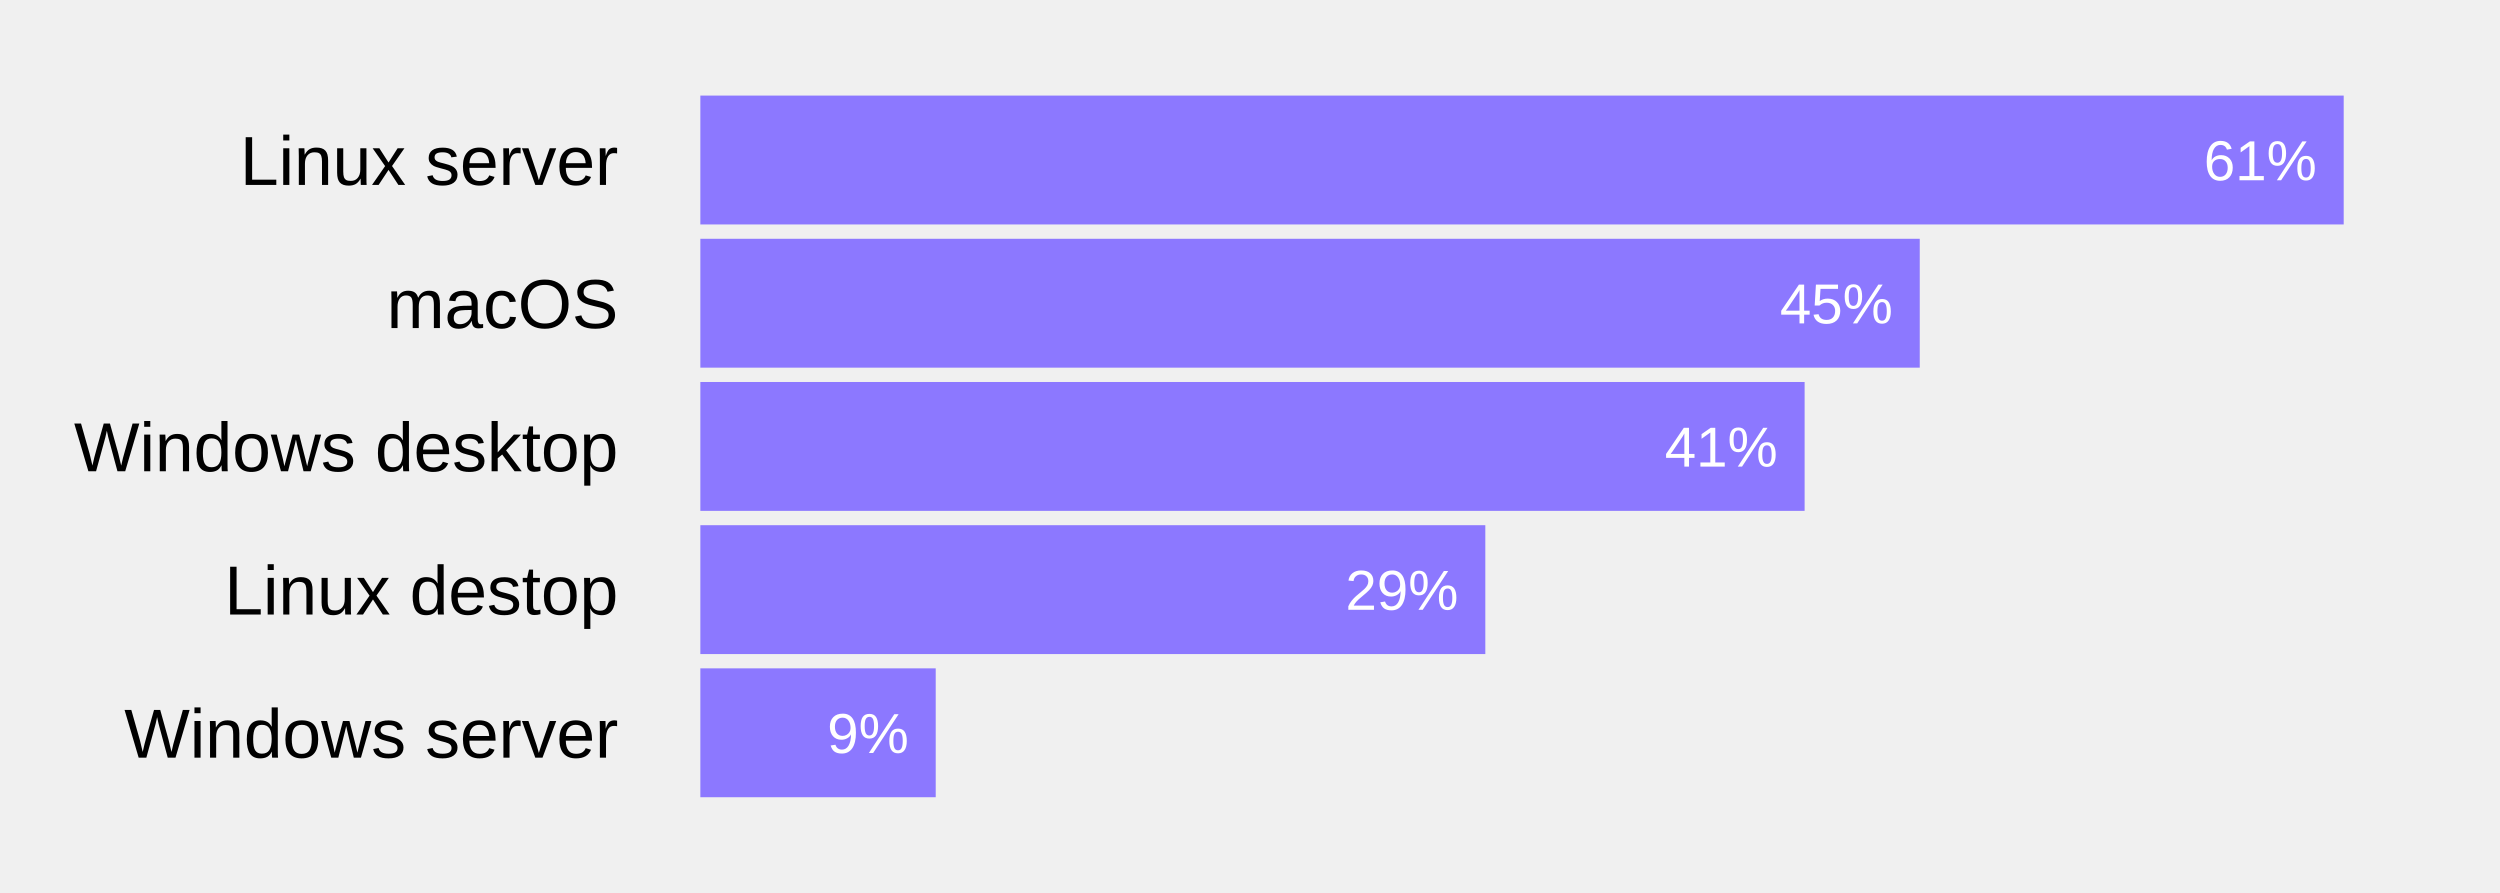
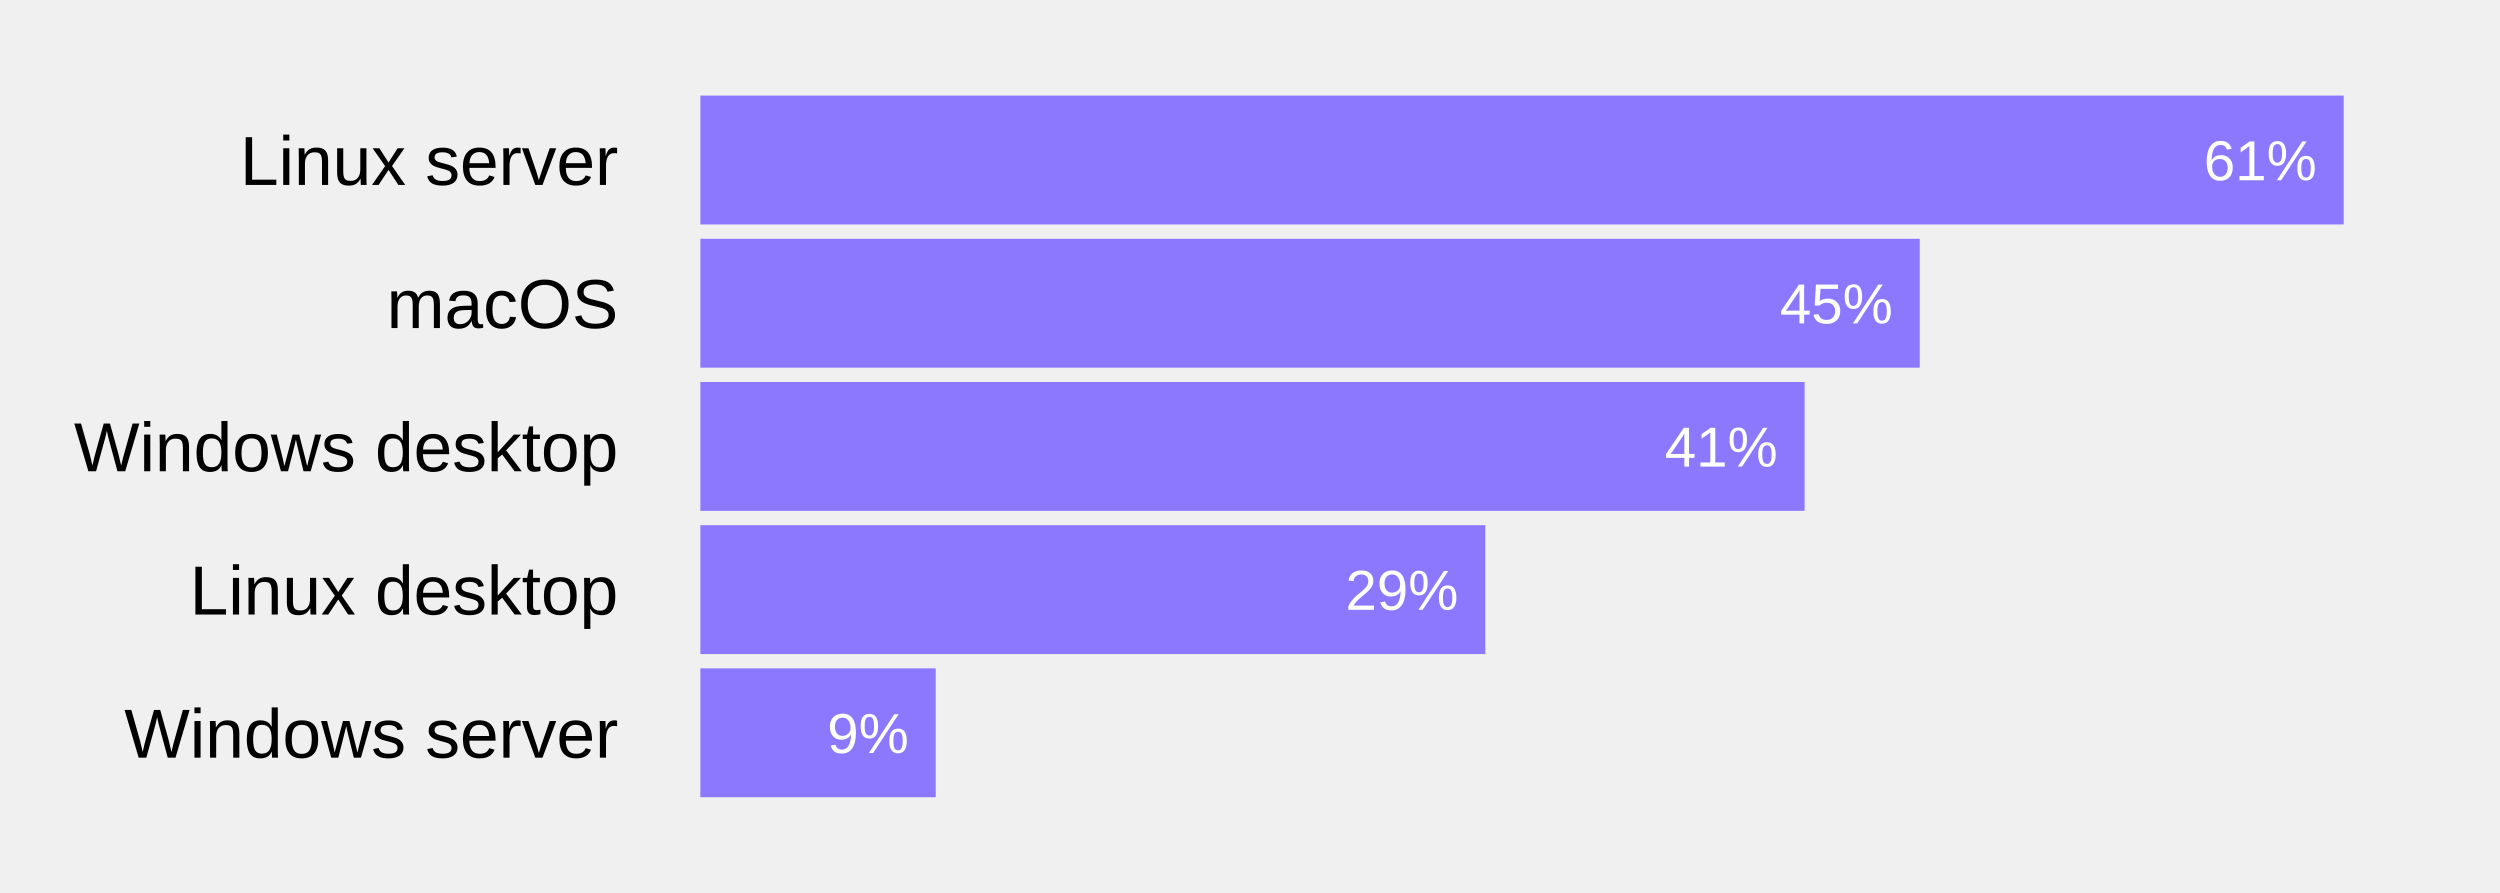
<svg xmlns="http://www.w3.org/2000/svg" class="svglite" width="504.00pt" height="180.00pt" viewBox="0 0 504.00 180.00">
  <defs>
    <style type="text/css">
    .svglite line, .svglite polyline, .svglite polygon, .svglite path, .svglite rect, .svglite circle {
      fill: none;
      stroke: #000000;
      stroke-linecap: round;
      stroke-linejoin: round;
      stroke-miterlimit: 10.00;
    }
    .svglite text {
      white-space: pre;
    }
  </style>
  </defs>
  <rect width="100%" height="100%" style="stroke: none; fill: none;" />
  <defs>
    <clipPath id="cpMC4wMHw1MDQuMDB8MC4wMHwxODAuMDA=">
      <rect x="0.00" y="0.00" width="504.00" height="180.00" />
    </clipPath>
  </defs>
  <g clip-path="url(#cpMC4wMHw1MDQuMDB8MC4wMHwxODAuMDA=)">
    <rect x="141.19" y="19.27" width="331.30" height="25.98" style="stroke-width: 1.07; stroke: none; stroke-linecap: butt; stroke-linejoin: miter; fill: #8C78FF;" />
    <rect x="141.19" y="48.14" width="245.83" height="25.98" style="stroke-width: 1.07; stroke: none; stroke-linecap: butt; stroke-linejoin: miter; fill: #8C78FF;" />
    <rect x="141.19" y="77.01" width="222.62" height="25.98" style="stroke-width: 1.07; stroke: none; stroke-linecap: butt; stroke-linejoin: miter; fill: #8C78FF;" />
    <rect x="141.19" y="105.88" width="158.25" height="25.98" style="stroke-width: 1.07; stroke: none; stroke-linecap: butt; stroke-linejoin: miter; fill: #8C78FF;" />
    <rect x="141.19" y="134.74" width="47.45" height="25.98" style="stroke-width: 1.07; stroke: none; stroke-linecap: butt; stroke-linejoin: miter; fill: #8C78FF;" />
    <text x="467.07" y="36.34" text-anchor="end" style="font-size: 11.38px;fill: #FFFFFF; font-family: &quot;Arial&quot;;" textLength="22.77px" lengthAdjust="spacingAndGlyphs">61%</text>
    <text x="381.60" y="65.20" text-anchor="end" style="font-size: 11.38px;fill: #FFFFFF; font-family: &quot;Arial&quot;;" textLength="22.77px" lengthAdjust="spacingAndGlyphs">45%</text>
    <text x="358.39" y="94.07" text-anchor="end" style="font-size: 11.38px;fill: #FFFFFF; font-family: &quot;Arial&quot;;" textLength="22.77px" lengthAdjust="spacingAndGlyphs">41%</text>
    <text x="294.02" y="122.94" text-anchor="end" style="font-size: 11.38px;fill: #FFFFFF; font-family: &quot;Arial&quot;;" textLength="22.77px" lengthAdjust="spacingAndGlyphs">29%</text>
    <text x="183.22" y="151.81" text-anchor="end" style="font-size: 11.38px;fill: #FFFFFF; font-family: &quot;Arial&quot;;" textLength="16.44px" lengthAdjust="spacingAndGlyphs">9%</text>
    <text x="124.63" y="152.75" text-anchor="end" style="font-size: 14.00px; font-family: &quot;Arial&quot;;" textLength="99.55px" lengthAdjust="spacingAndGlyphs">Windows server</text>
-     <text x="124.63" y="123.88" text-anchor="end" style="font-size: 14.00px; font-family: &quot;Arial&quot;;" textLength="79.37px" lengthAdjust="spacingAndGlyphs">Linux destop</text>
+     <text x="124.63" y="123.88" text-anchor="end" style="font-size: 14.00px; font-family: &quot;Arial&quot;;" textLength="86.36px" lengthAdjust="spacingAndGlyphs">Linux desktop</text>
    <text x="124.63" y="95.01" text-anchor="end" style="font-size: 14.00px; font-family: &quot;Arial&quot;;" textLength="109.68px" lengthAdjust="spacingAndGlyphs">Windows desktop</text>
    <text x="124.63" y="66.14" text-anchor="end" style="font-size: 14.00px; font-family: &quot;Arial&quot;;" textLength="46.66px" lengthAdjust="spacingAndGlyphs">macOS</text>
    <text x="124.63" y="37.28" text-anchor="end" style="font-size: 14.00px; font-family: &quot;Arial&quot;;" textLength="76.23px" lengthAdjust="spacingAndGlyphs">Linux server</text>
  </g>
</svg>
